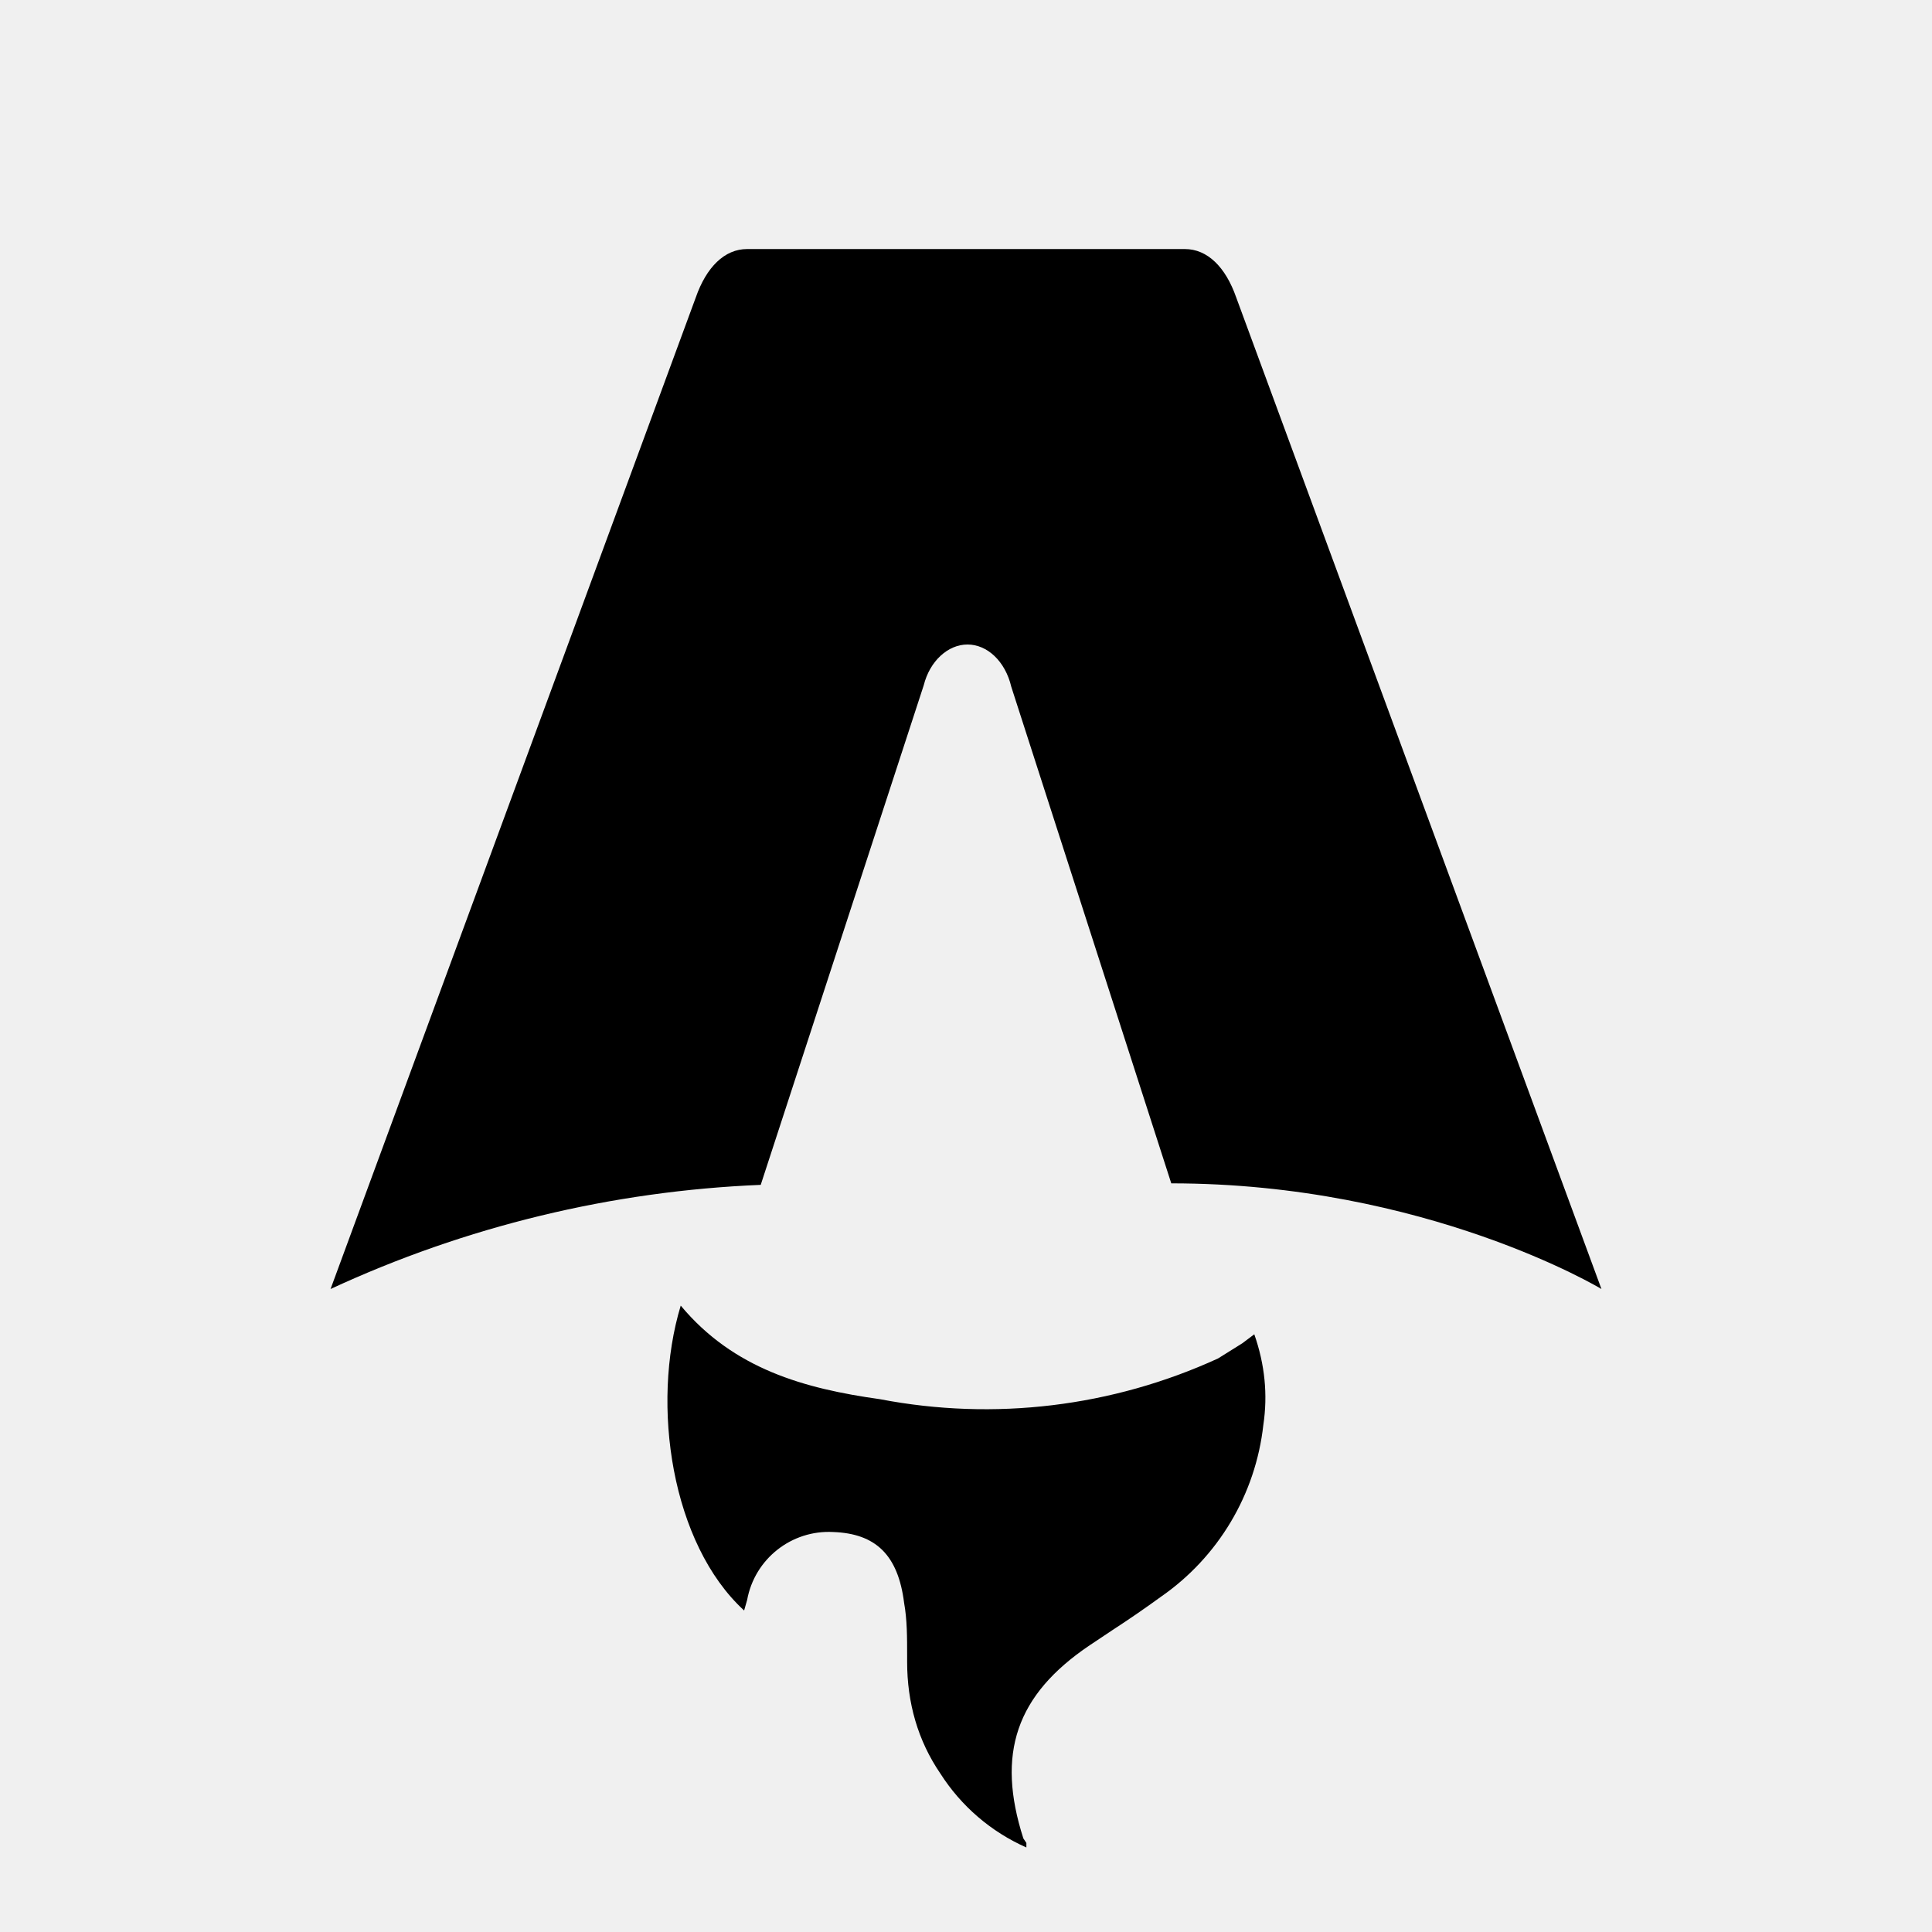
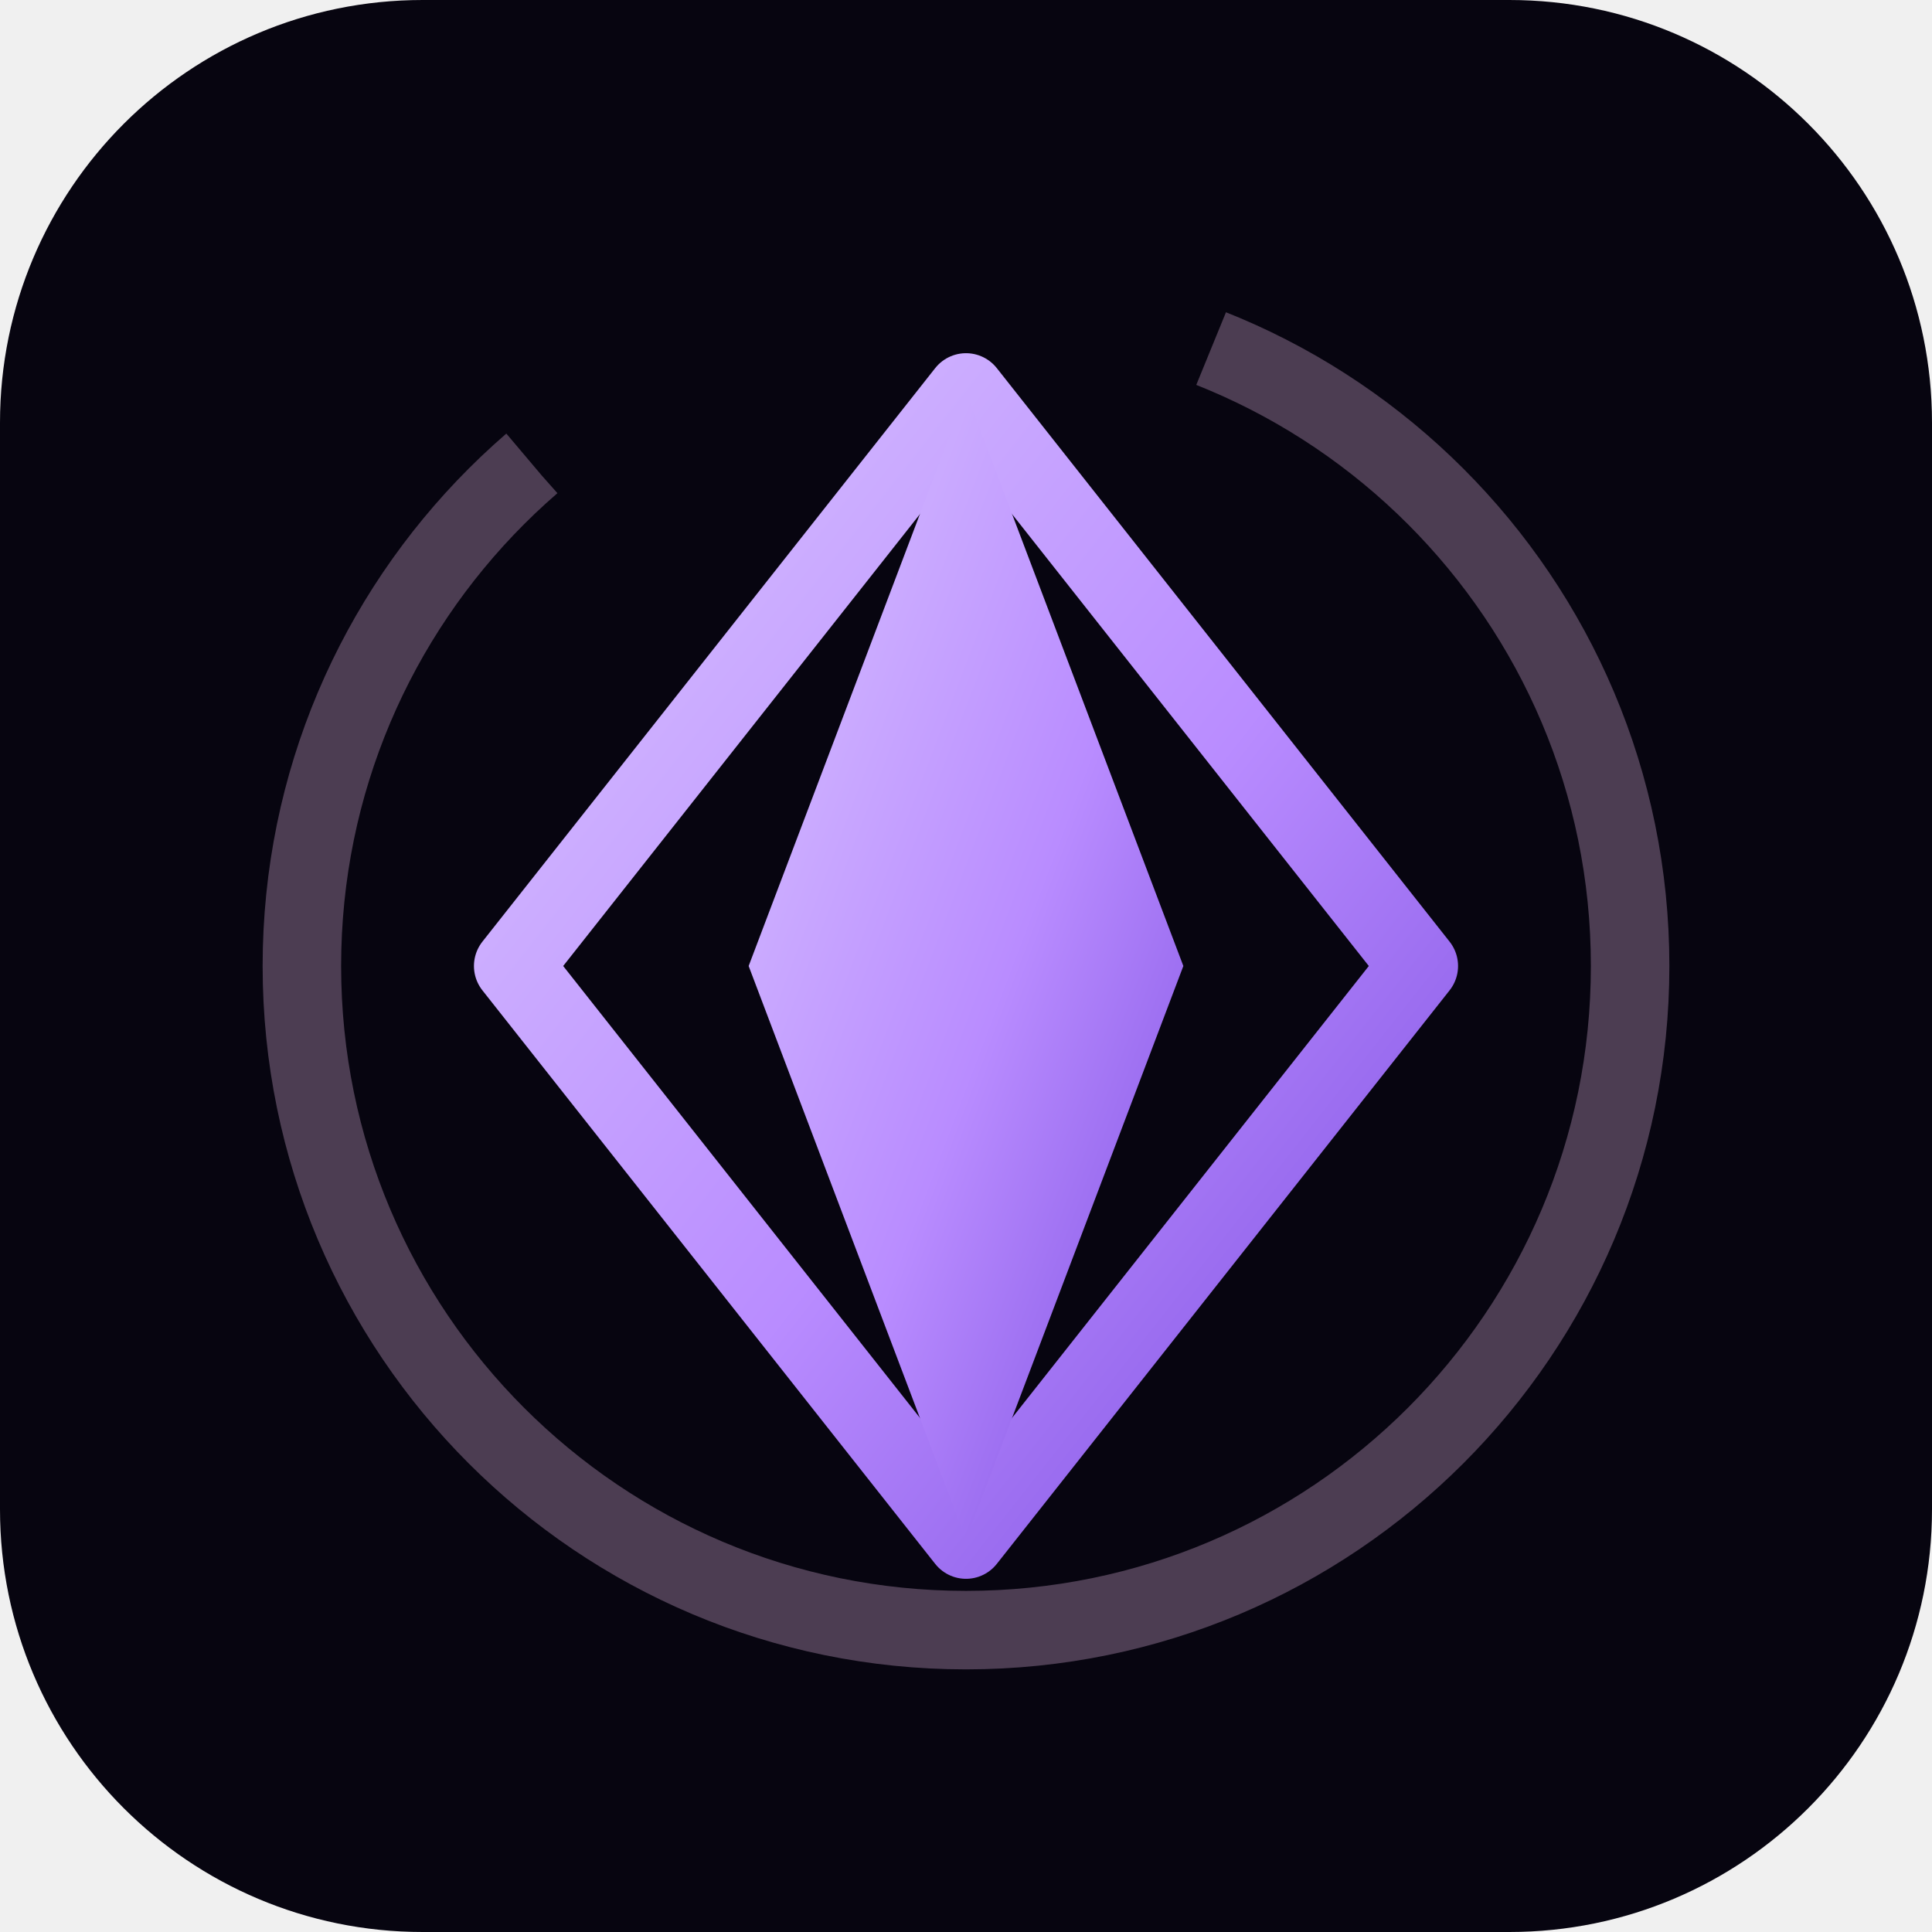
- <svg xmlns="http://www.w3.org/2000/svg" fill="none" viewBox="0 0 128 128">
-   <path d="M50.4 78.5a75.1 75.1 0 0 0-28.5 6.9l24.2-65.7c.7-2 1.9-3.2 3.4-3.2h29c1.5 0 2.7 1.2 3.4 3.2l24.2 65.7s-11.6-7-28.5-7L67 45.5c-.4-1.7-1.6-2.8-2.9-2.8-1.3 0-2.5 1.1-2.9 2.7L50.4 78.5Zm-1.1 28.2Zm-4.2-20.2c-2 6.6-.6 15.8 4.2 20.2a17.5 17.5 0 0 1 .2-.7 5.5 5.5 0 0 1 5.7-4.5c2.8.1 4.3 1.5 4.7 4.7.2 1.1.2 2.3.2 3.5v.4c0 2.7.7 5.2 2.2 7.4a13 13 0 0 0 5.7 4.9v-.3l-.2-.3c-1.8-5.6-.5-9.5 4.4-12.8l1.5-1a73 73 0 0 0 3.2-2.2 16 16 0 0 0 6.8-11.4c.3-2 .1-4-.6-6l-.8.6-1.6 1a37 37 0 0 1-22.4 2.7c-5-.7-9.7-2-13.2-6.2Z" />
-   <style>
-         path { fill: #000; }
-         @media (prefers-color-scheme: dark) {
-             path { fill: #FFF; }
-         }
-     </style>
+ <svg xmlns="http://www.w3.org/2000/svg" viewBox="0 0 32 32">
+   <defs>
+     <linearGradient id="gem" x1="0" y1="0" x2="1" y2="1">
+       <stop offset="0" stop-color="#D9C4FF" />
+       <stop offset="0.55" stop-color="#B98CFF" />
+       <stop offset="1" stop-color="#7C4DE0" />
+     </linearGradient>
+   </defs>
+   <rect width="32" height="32" rx="7" fill="#070510" />
+   <circle cx="16" cy="16" r="11" fill="none" stroke="#4C3D52" stroke-width="1.3" stroke-dasharray="44 12" />
+   <path d="M16 6.5 23.5 16 16 25.5 8.5 16Z" fill="none" stroke="url(#gem)" stroke-width="1.3" stroke-linejoin="round" />
+   <path d="M16 6.5 19.6 16 16 25.5 12.4 16Z" fill="url(#gem)" />
</svg>
